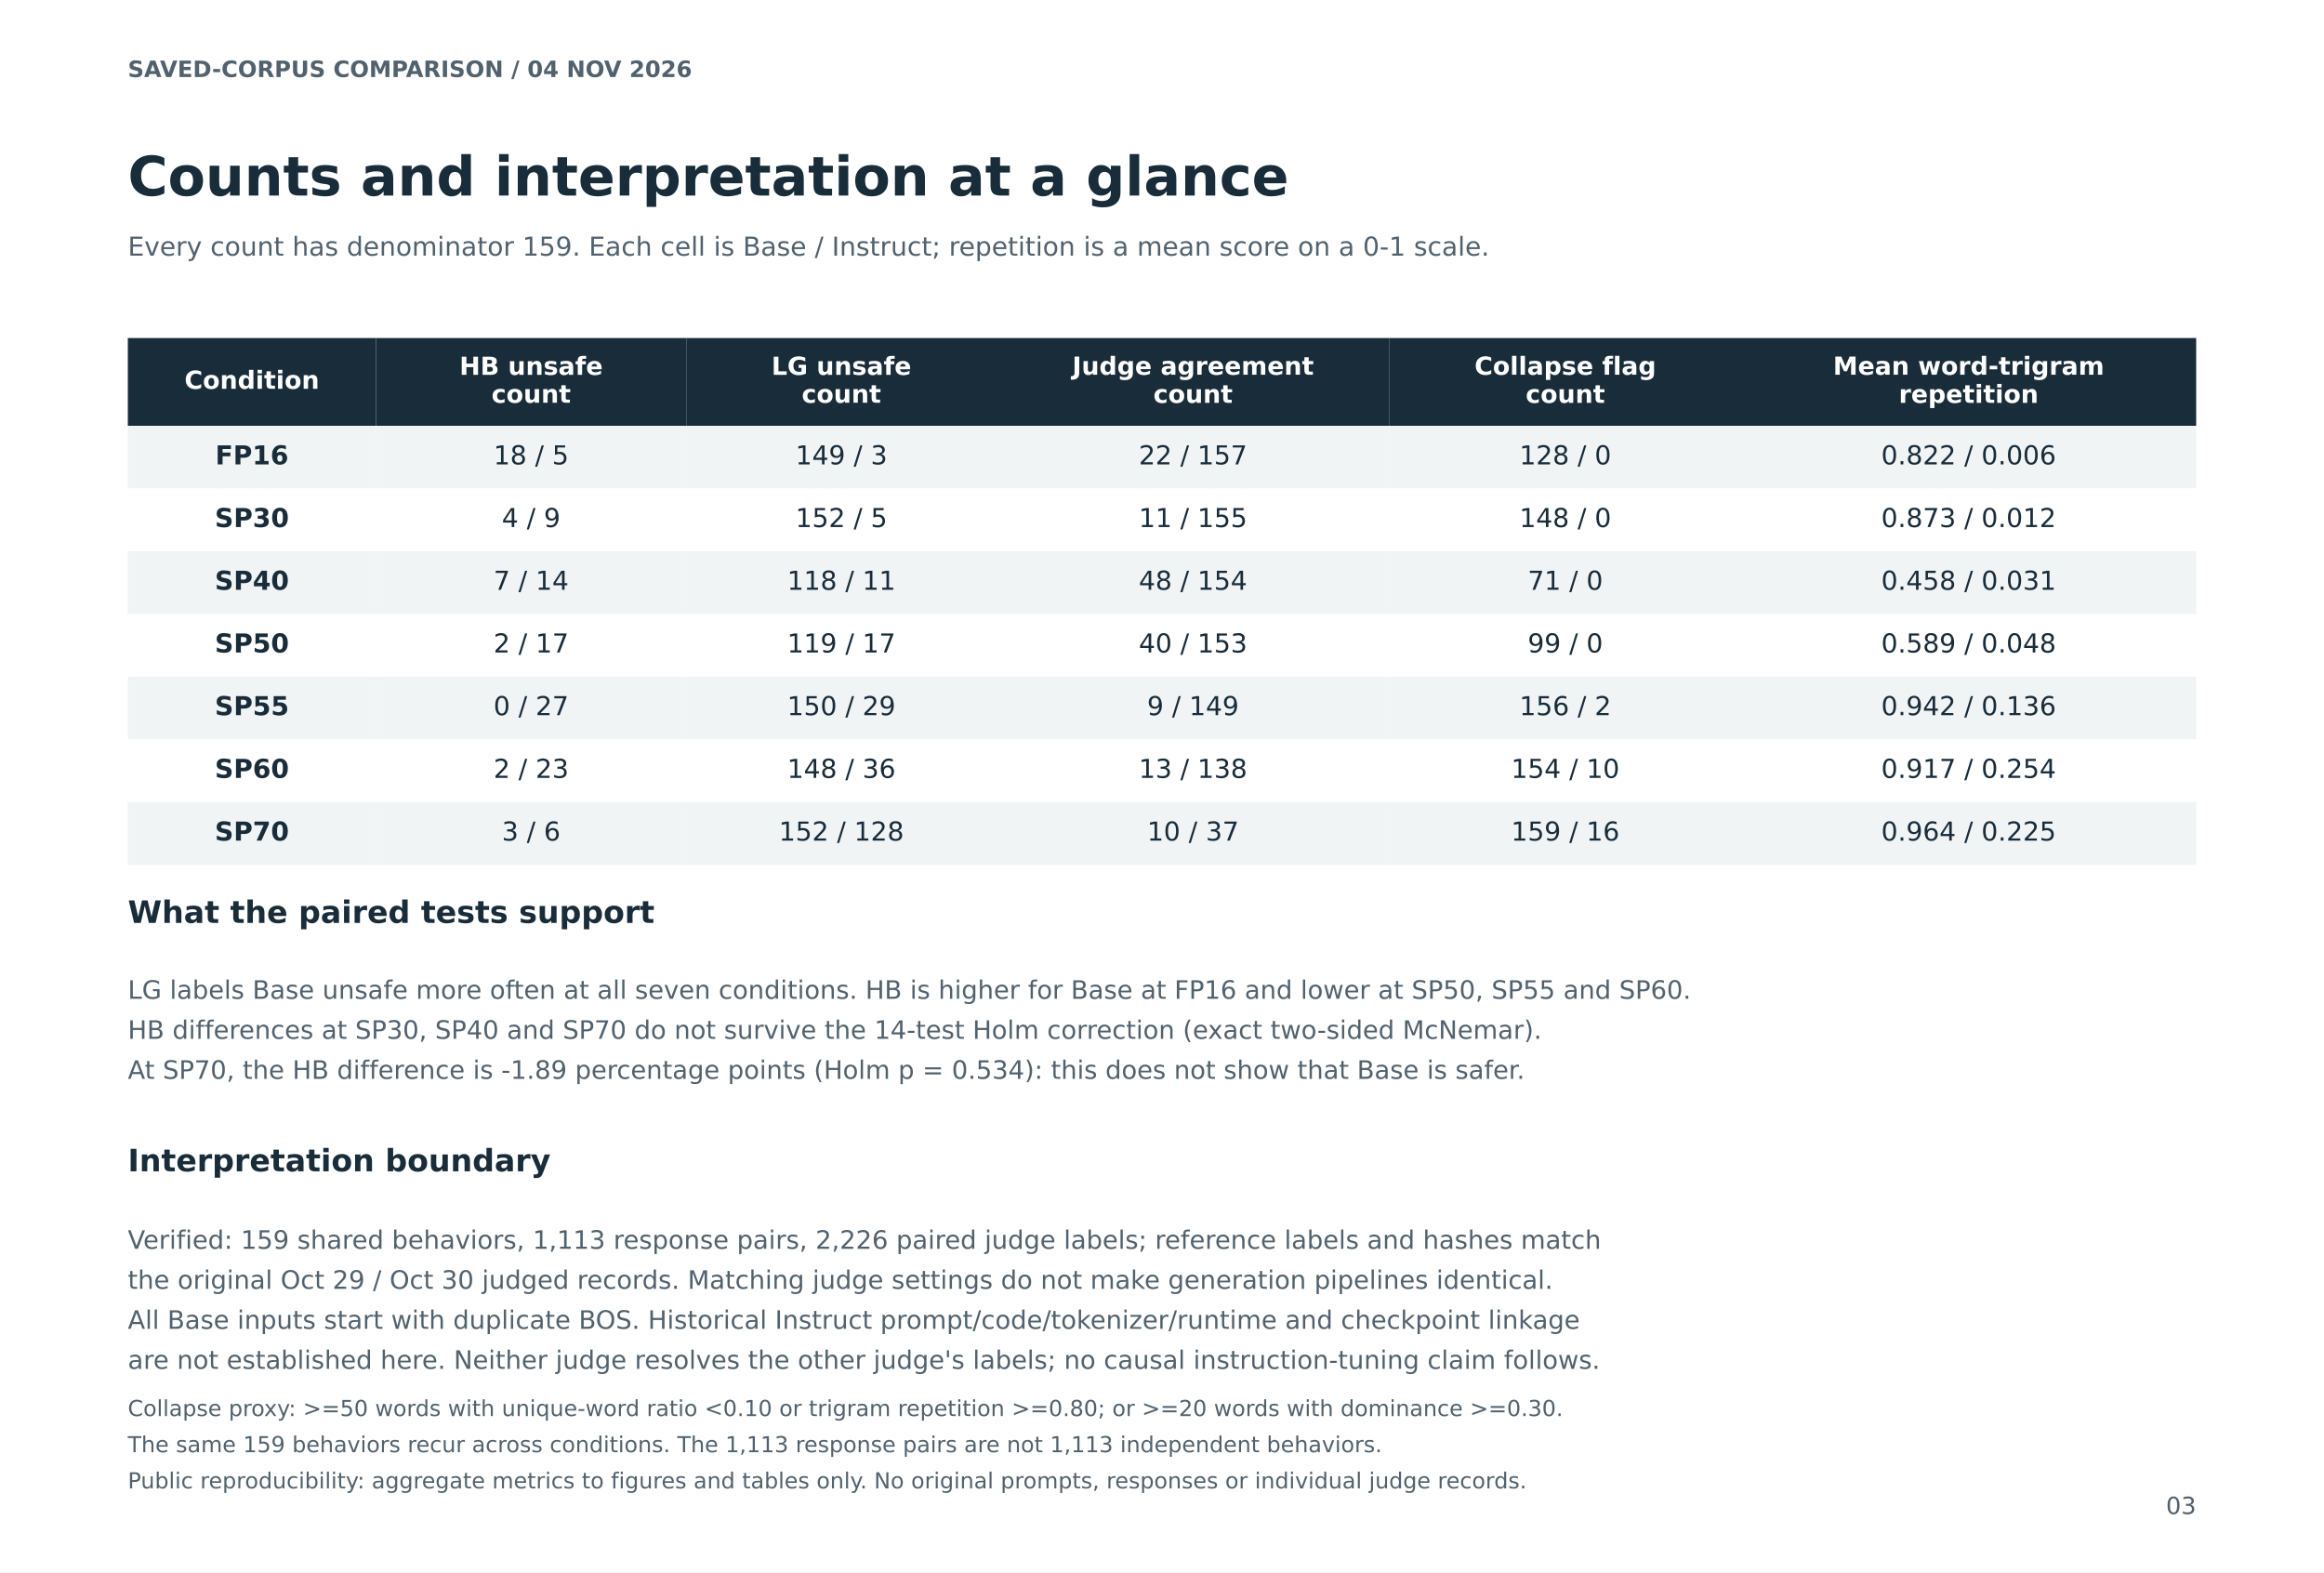
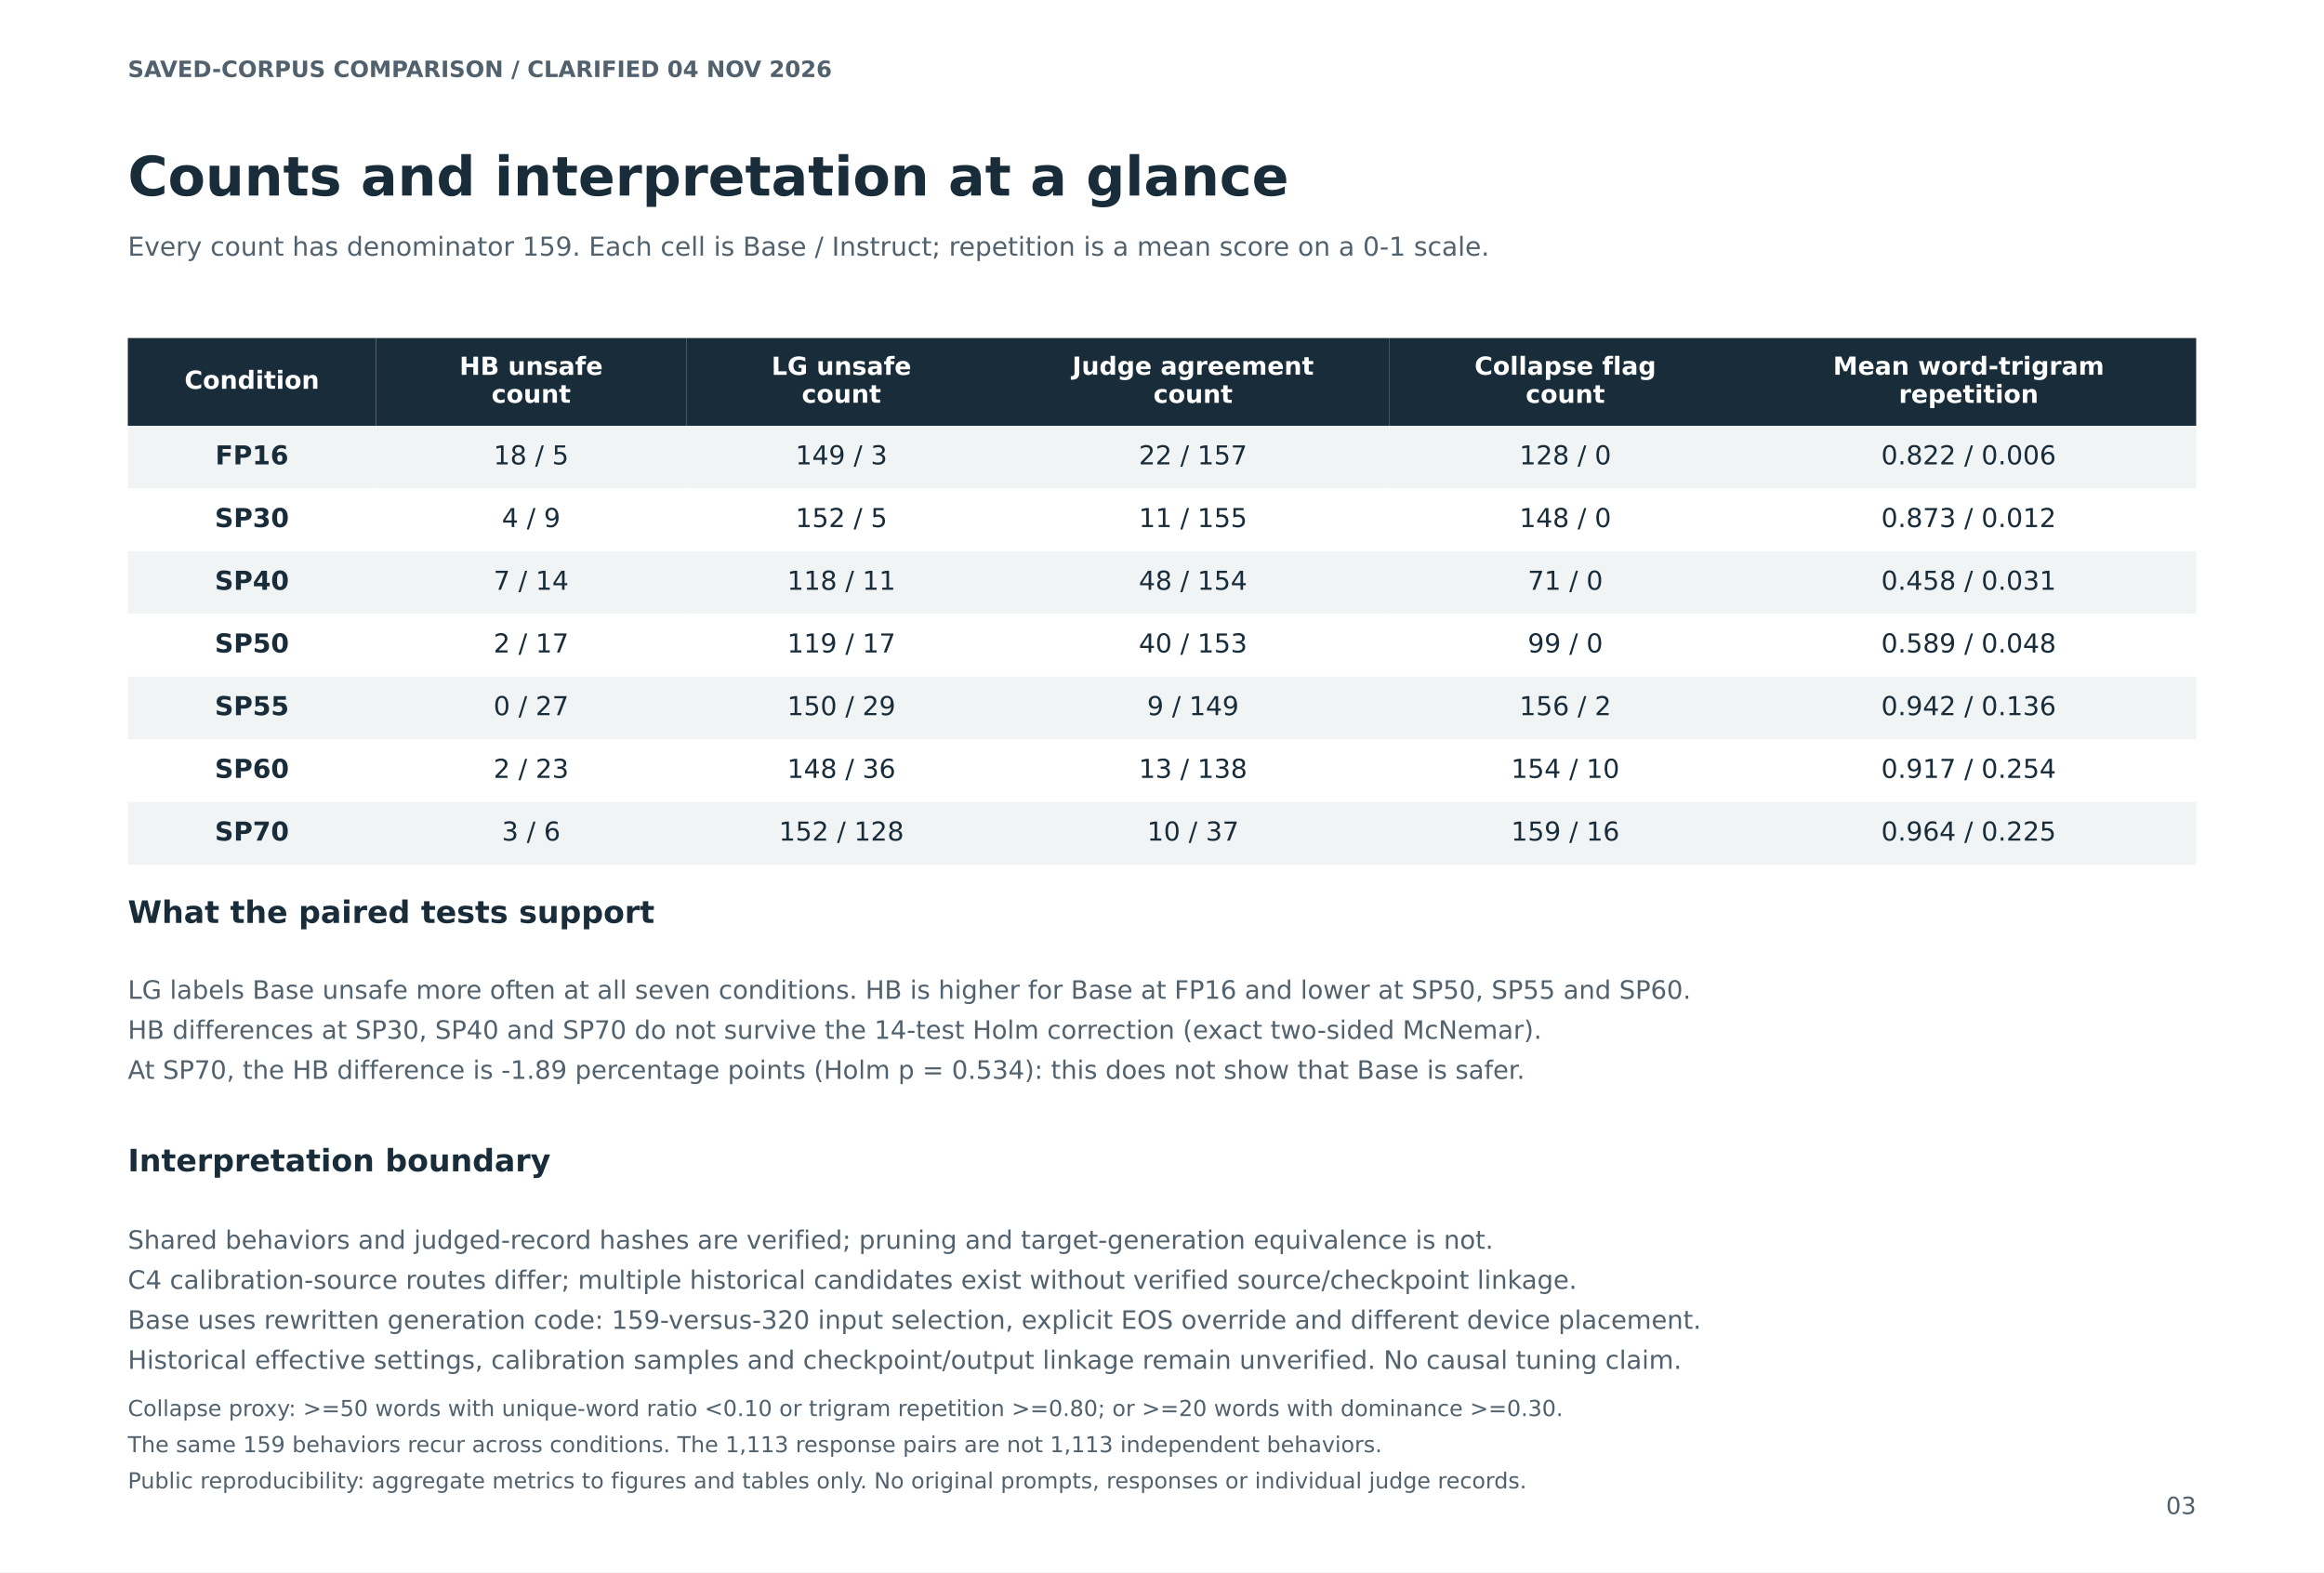
<svg xmlns="http://www.w3.org/2000/svg" width="979.2pt" height="662.4pt" viewBox="0 0 979.2 662.4" version="1.1">
  <defs>
    <style type="text/css">*{stroke-linejoin: round; stroke-linecap: butt}</style>
  </defs>
  <g id="figure_1">
    <g id="patch_1">
      <path d="M 0 662.4  L 979.2 662.4  L 979.2 0  L 0 0  z " style="fill: #ffffff" />
    </g>
    <g id="axes_1">
      <g id="table_1">
        <g id="patch_2">
          <path d="M 53.856 179.4  L 158.435 179.4  L 158.435 142.416  L 53.856 142.416  z " style="fill: #192c3a" />
        </g>
        <g id="text_1">
          <text style="font-weight: 700; font-size: 10.5px; font-family: 'DejaVu Sans'; text-anchor: middle; fill: #ffffff" x="106.145" y="163.805" transform="rotate(-0 106.1453 163.8053)">Condition</text>
        </g>
        <g id="patch_3">
          <path d="M 158.435 179.4  L 289.158 179.4  L 289.158 142.416  L 158.435 142.416  z " style="fill: #192c3a" />
        </g>
        <g id="text_2">
          <text style="font-weight: 700; font-size: 10.5px; font-family: 'DejaVu Sans'; fill: #ffffff" transform="translate(193.5865 157.9265)">HB unsafe</text>
          <text style="font-weight: 700; font-size: 10.5px; font-family: 'DejaVu Sans'; fill: #ffffff" transform="translate(207.093 169.6842)">count</text>
        </g>
        <g id="patch_4">
          <path d="M 289.158 179.4  L 419.881 179.4  L 419.881 142.416  L 289.158 142.416  z " style="fill: #192c3a" />
        </g>
        <g id="text_3">
          <text style="font-weight: 700; font-size: 10.5px; font-family: 'DejaVu Sans'; fill: #ffffff" transform="translate(325.0505 157.9265)">LG unsafe</text>
          <text style="font-weight: 700; font-size: 10.5px; font-family: 'DejaVu Sans'; fill: #ffffff" transform="translate(337.8162 169.6842)">count</text>
        </g>
        <g id="patch_5">
          <path d="M 419.881 179.4  L 585.464 179.4  L 585.464 142.416  L 419.881 142.416  z " style="fill: #192c3a" />
        </g>
        <g id="text_4">
          <text style="font-weight: 700; font-size: 10.5px; font-family: 'DejaVu Sans'; fill: #ffffff" transform="translate(451.7875 157.8855)">Judge agreement</text>
          <text style="font-weight: 700; font-size: 10.5px; font-family: 'DejaVu Sans'; fill: #ffffff" transform="translate(485.9691 169.7252)">count</text>
        </g>
        <g id="patch_6">
          <path d="M 585.464 179.4  L 733.617 179.4  L 733.617 142.416  L 585.464 142.416  z " style="fill: #192c3a" />
        </g>
        <g id="text_5">
          <text style="font-weight: 700; font-size: 10.5px; font-family: 'DejaVu Sans'; fill: #ffffff" transform="translate(621.2824 157.8855)">Collapse flag</text>
          <text style="font-weight: 700; font-size: 10.5px; font-family: 'DejaVu Sans'; fill: #ffffff" transform="translate(642.837 169.7252)">count</text>
        </g>
        <g id="patch_7">
          <path d="M 733.617 179.4  L 925.344 179.4  L 925.344 142.416  L 733.617 142.416  z " style="fill: #192c3a" />
        </g>
        <g id="text_6">
          <text style="font-weight: 700; font-size: 10.5px; font-family: 'DejaVu Sans'; fill: #ffffff" transform="translate(772.3456 157.8855)">Mean word-trigram</text>
          <text style="font-weight: 700; font-size: 10.5px; font-family: 'DejaVu Sans'; fill: #ffffff" transform="translate(800.0491 169.7252)">repetition</text>
        </g>
        <g id="patch_8">
          <path d="M 53.856 205.817  L 158.435 205.817  L 158.435 179.4  L 53.856 179.4  z " style="fill: #f0f4f5" />
        </g>
        <g id="text_7">
          <text style="font-weight: 700; font-size: 11px; font-family: 'DejaVu Sans'; text-anchor: middle; fill: #192c3a" x="106.145" y="195.644" transform="rotate(-0 106.1453 195.6439)">FP16</text>
        </g>
        <g id="patch_9">
          <path d="M 158.435 205.817  L 289.158 205.817  L 289.158 179.4  L 158.435 179.4  z " style="fill: #f0f4f5" />
        </g>
        <g id="text_8">
          <text style="font-size: 11px; font-family: 'DejaVu Sans'; text-anchor: middle; fill: #192c3a" x="223.796" y="195.644" transform="rotate(-0 223.7962 195.6439)">18 / 5</text>
        </g>
        <g id="patch_10">
          <path d="M 289.158 205.817  L 419.881 205.817  L 419.881 179.4  L 289.158 179.4  z " style="fill: #f0f4f5" />
        </g>
        <g id="text_9">
          <text style="font-size: 11px; font-family: 'DejaVu Sans'; text-anchor: middle; fill: #192c3a" x="354.519" y="195.644" transform="rotate(-0 354.5194 195.6439)">149 / 3</text>
        </g>
        <g id="patch_11">
          <path d="M 419.881 205.817  L 585.464 205.817  L 585.464 179.4  L 419.881 179.4  z " style="fill: #f0f4f5" />
        </g>
        <g id="text_10">
          <text style="font-size: 11px; font-family: 'DejaVu Sans'; text-anchor: middle; fill: #192c3a" x="502.672" y="195.644" transform="rotate(-0 502.6723 195.6439)">22 / 157</text>
        </g>
        <g id="patch_12">
          <path d="M 585.464 205.817  L 733.617 205.817  L 733.617 179.4  L 585.464 179.4  z " style="fill: #f0f4f5" />
        </g>
        <g id="text_11">
          <text style="font-size: 11px; font-family: 'DejaVu Sans'; text-anchor: middle; fill: #192c3a" x="659.54" y="195.644" transform="rotate(-0 659.5402 195.6439)">128 / 0</text>
        </g>
        <g id="patch_13">
          <path d="M 733.617 205.817  L 925.344 205.817  L 925.344 179.4  L 733.617 179.4  z " style="fill: #f0f4f5" />
        </g>
        <g id="text_12">
          <text style="font-size: 11px; font-family: 'DejaVu Sans'; text-anchor: middle; fill: #192c3a" x="829.48" y="195.644" transform="rotate(-0 829.4803 195.6439)">0.822 / 0.006</text>
        </g>
        <g id="patch_14">
          <path d="M 53.856 232.234  L 158.435 232.234  L 158.435 205.817  L 53.856 205.817  z " style="fill: #ffffff" />
        </g>
        <g id="text_13">
          <text style="font-weight: 700; font-size: 11px; font-family: 'DejaVu Sans'; text-anchor: middle; fill: #192c3a" x="106.145" y="222.061" transform="rotate(-0 106.1453 222.061)">SP30</text>
        </g>
        <g id="patch_15">
          <path d="M 158.435 232.234  L 289.158 232.234  L 289.158 205.817  L 158.435 205.817  z " style="fill: #ffffff" />
        </g>
        <g id="text_14">
          <text style="font-size: 11px; font-family: 'DejaVu Sans'; text-anchor: middle; fill: #192c3a" x="223.796" y="222.061" transform="rotate(-0 223.7962 222.061)">4 / 9</text>
        </g>
        <g id="patch_16">
          <path d="M 289.158 232.234  L 419.881 232.234  L 419.881 205.817  L 289.158 205.817  z " style="fill: #ffffff" />
        </g>
        <g id="text_15">
          <text style="font-size: 11px; font-family: 'DejaVu Sans'; text-anchor: middle; fill: #192c3a" x="354.519" y="222.061" transform="rotate(-0 354.5194 222.061)">152 / 5</text>
        </g>
        <g id="patch_17">
          <path d="M 419.881 232.234  L 585.464 232.234  L 585.464 205.817  L 419.881 205.817  z " style="fill: #ffffff" />
        </g>
        <g id="text_16">
          <text style="font-size: 11px; font-family: 'DejaVu Sans'; text-anchor: middle; fill: #192c3a" x="502.672" y="222.061" transform="rotate(-0 502.6723 222.061)">11 / 155</text>
        </g>
        <g id="patch_18">
          <path d="M 585.464 232.234  L 733.617 232.234  L 733.617 205.817  L 585.464 205.817  z " style="fill: #ffffff" />
        </g>
        <g id="text_17">
          <text style="font-size: 11px; font-family: 'DejaVu Sans'; text-anchor: middle; fill: #192c3a" x="659.54" y="222.061" transform="rotate(-0 659.5402 222.061)">148 / 0</text>
        </g>
        <g id="patch_19">
          <path d="M 733.617 232.234  L 925.344 232.234  L 925.344 205.817  L 733.617 205.817  z " style="fill: #ffffff" />
        </g>
        <g id="text_18">
          <text style="font-size: 11px; font-family: 'DejaVu Sans'; text-anchor: middle; fill: #192c3a" x="829.48" y="222.061" transform="rotate(-0 829.4803 222.061)">0.873 / 0.012</text>
        </g>
        <g id="patch_20">
          <path d="M 53.856 258.651  L 158.435 258.651  L 158.435 232.234  L 53.856 232.234  z " style="fill: #f0f4f5" />
        </g>
        <g id="text_19">
          <text style="font-weight: 700; font-size: 11px; font-family: 'DejaVu Sans'; text-anchor: middle; fill: #192c3a" x="106.145" y="248.478" transform="rotate(-0 106.1453 248.4782)">SP40</text>
        </g>
        <g id="patch_21">
          <path d="M 158.435 258.651  L 289.158 258.651  L 289.158 232.234  L 158.435 232.234  z " style="fill: #f0f4f5" />
        </g>
        <g id="text_20">
          <text style="font-size: 11px; font-family: 'DejaVu Sans'; text-anchor: middle; fill: #192c3a" x="223.796" y="248.478" transform="rotate(-0 223.7962 248.4782)">7 / 14</text>
        </g>
        <g id="patch_22">
          <path d="M 289.158 258.651  L 419.881 258.651  L 419.881 232.234  L 289.158 232.234  z " style="fill: #f0f4f5" />
        </g>
        <g id="text_21">
          <text style="font-size: 11px; font-family: 'DejaVu Sans'; text-anchor: middle; fill: #192c3a" x="354.519" y="248.478" transform="rotate(-0 354.5194 248.4782)">118 / 11</text>
        </g>
        <g id="patch_23">
          <path d="M 419.881 258.651  L 585.464 258.651  L 585.464 232.234  L 419.881 232.234  z " style="fill: #f0f4f5" />
        </g>
        <g id="text_22">
          <text style="font-size: 11px; font-family: 'DejaVu Sans'; text-anchor: middle; fill: #192c3a" x="502.672" y="248.478" transform="rotate(-0 502.6723 248.4782)">48 / 154</text>
        </g>
        <g id="patch_24">
          <path d="M 585.464 258.651  L 733.617 258.651  L 733.617 232.234  L 585.464 232.234  z " style="fill: #f0f4f5" />
        </g>
        <g id="text_23">
          <text style="font-size: 11px; font-family: 'DejaVu Sans'; text-anchor: middle; fill: #192c3a" x="659.54" y="248.478" transform="rotate(-0 659.5402 248.4782)">71 / 0</text>
        </g>
        <g id="patch_25">
          <path d="M 733.617 258.651  L 925.344 258.651  L 925.344 232.234  L 733.617 232.234  z " style="fill: #f0f4f5" />
        </g>
        <g id="text_24">
          <text style="font-size: 11px; font-family: 'DejaVu Sans'; text-anchor: middle; fill: #192c3a" x="829.48" y="248.478" transform="rotate(-0 829.4803 248.4782)">0.458 / 0.031</text>
        </g>
        <g id="patch_26">
          <path d="M 53.856 285.069  L 158.435 285.069  L 158.435 258.651  L 53.856 258.651  z " style="fill: #ffffff" />
        </g>
        <g id="text_25">
          <text style="font-weight: 700; font-size: 11px; font-family: 'DejaVu Sans'; text-anchor: middle; fill: #192c3a" x="106.145" y="274.895" transform="rotate(-0 106.1453 274.8953)">SP50</text>
        </g>
        <g id="patch_27">
          <path d="M 158.435 285.069  L 289.158 285.069  L 289.158 258.651  L 158.435 258.651  z " style="fill: #ffffff" />
        </g>
        <g id="text_26">
          <text style="font-size: 11px; font-family: 'DejaVu Sans'; text-anchor: middle; fill: #192c3a" x="223.796" y="274.895" transform="rotate(-0 223.7962 274.8953)">2 / 17</text>
        </g>
        <g id="patch_28">
          <path d="M 289.158 285.069  L 419.881 285.069  L 419.881 258.651  L 289.158 258.651  z " style="fill: #ffffff" />
        </g>
        <g id="text_27">
          <text style="font-size: 11px; font-family: 'DejaVu Sans'; text-anchor: middle; fill: #192c3a" x="354.519" y="274.895" transform="rotate(-0 354.5194 274.8953)">119 / 17</text>
        </g>
        <g id="patch_29">
          <path d="M 419.881 285.069  L 585.464 285.069  L 585.464 258.651  L 419.881 258.651  z " style="fill: #ffffff" />
        </g>
        <g id="text_28">
          <text style="font-size: 11px; font-family: 'DejaVu Sans'; text-anchor: middle; fill: #192c3a" x="502.672" y="274.895" transform="rotate(-0 502.6723 274.8953)">40 / 153</text>
        </g>
        <g id="patch_30">
          <path d="M 585.464 285.069  L 733.617 285.069  L 733.617 258.651  L 585.464 258.651  z " style="fill: #ffffff" />
        </g>
        <g id="text_29">
          <text style="font-size: 11px; font-family: 'DejaVu Sans'; text-anchor: middle; fill: #192c3a" x="659.54" y="274.895" transform="rotate(-0 659.5402 274.8953)">99 / 0</text>
        </g>
        <g id="patch_31">
          <path d="M 733.617 285.069  L 925.344 285.069  L 925.344 258.651  L 733.617 258.651  z " style="fill: #ffffff" />
        </g>
        <g id="text_30">
          <text style="font-size: 11px; font-family: 'DejaVu Sans'; text-anchor: middle; fill: #192c3a" x="829.48" y="274.895" transform="rotate(-0 829.4803 274.8953)">0.589 / 0.048</text>
        </g>
        <g id="patch_32">
          <path d="M 53.856 311.486  L 158.435 311.486  L 158.435 285.069  L 53.856 285.069  z " style="fill: #f0f4f5" />
        </g>
        <g id="text_31">
          <text style="font-weight: 700; font-size: 11px; font-family: 'DejaVu Sans'; text-anchor: middle; fill: #192c3a" x="106.145" y="301.312" transform="rotate(-0 106.1453 301.3125)">SP55</text>
        </g>
        <g id="patch_33">
          <path d="M 158.435 311.486  L 289.158 311.486  L 289.158 285.069  L 158.435 285.069  z " style="fill: #f0f4f5" />
        </g>
        <g id="text_32">
          <text style="font-size: 11px; font-family: 'DejaVu Sans'; text-anchor: middle; fill: #192c3a" x="223.796" y="301.312" transform="rotate(-0 223.7962 301.3125)">0 / 27</text>
        </g>
        <g id="patch_34">
          <path d="M 289.158 311.486  L 419.881 311.486  L 419.881 285.069  L 289.158 285.069  z " style="fill: #f0f4f5" />
        </g>
        <g id="text_33">
          <text style="font-size: 11px; font-family: 'DejaVu Sans'; text-anchor: middle; fill: #192c3a" x="354.519" y="301.312" transform="rotate(-0 354.5194 301.3125)">150 / 29</text>
        </g>
        <g id="patch_35">
          <path d="M 419.881 311.486  L 585.464 311.486  L 585.464 285.069  L 419.881 285.069  z " style="fill: #f0f4f5" />
        </g>
        <g id="text_34">
          <text style="font-size: 11px; font-family: 'DejaVu Sans'; text-anchor: middle; fill: #192c3a" x="502.672" y="301.312" transform="rotate(-0 502.6723 301.3125)">9 / 149</text>
        </g>
        <g id="patch_36">
          <path d="M 585.464 311.486  L 733.617 311.486  L 733.617 285.069  L 585.464 285.069  z " style="fill: #f0f4f5" />
        </g>
        <g id="text_35">
          <text style="font-size: 11px; font-family: 'DejaVu Sans'; text-anchor: middle; fill: #192c3a" x="659.54" y="301.312" transform="rotate(-0 659.5402 301.3125)">156 / 2</text>
        </g>
        <g id="patch_37">
          <path d="M 733.617 311.486  L 925.344 311.486  L 925.344 285.069  L 733.617 285.069  z " style="fill: #f0f4f5" />
        </g>
        <g id="text_36">
          <text style="font-size: 11px; font-family: 'DejaVu Sans'; text-anchor: middle; fill: #192c3a" x="829.48" y="301.312" transform="rotate(-0 829.4803 301.3125)">0.942 / 0.136</text>
        </g>
        <g id="patch_38">
          <path d="M 53.856 337.903  L 158.435 337.903  L 158.435 311.486  L 53.856 311.486  z " style="fill: #ffffff" />
        </g>
        <g id="text_37">
          <text style="font-weight: 700; font-size: 11px; font-family: 'DejaVu Sans'; text-anchor: middle; fill: #192c3a" x="106.145" y="327.73" transform="rotate(-0 106.1453 327.7296)">SP60</text>
        </g>
        <g id="patch_39">
          <path d="M 158.435 337.903  L 289.158 337.903  L 289.158 311.486  L 158.435 311.486  z " style="fill: #ffffff" />
        </g>
        <g id="text_38">
          <text style="font-size: 11px; font-family: 'DejaVu Sans'; text-anchor: middle; fill: #192c3a" x="223.796" y="327.73" transform="rotate(-0 223.7962 327.7296)">2 / 23</text>
        </g>
        <g id="patch_40">
          <path d="M 289.158 337.903  L 419.881 337.903  L 419.881 311.486  L 289.158 311.486  z " style="fill: #ffffff" />
        </g>
        <g id="text_39">
          <text style="font-size: 11px; font-family: 'DejaVu Sans'; text-anchor: middle; fill: #192c3a" x="354.519" y="327.73" transform="rotate(-0 354.5194 327.7296)">148 / 36</text>
        </g>
        <g id="patch_41">
          <path d="M 419.881 337.903  L 585.464 337.903  L 585.464 311.486  L 419.881 311.486  z " style="fill: #ffffff" />
        </g>
        <g id="text_40">
          <text style="font-size: 11px; font-family: 'DejaVu Sans'; text-anchor: middle; fill: #192c3a" x="502.672" y="327.73" transform="rotate(-0 502.6723 327.7296)">13 / 138</text>
        </g>
        <g id="patch_42">
          <path d="M 585.464 337.903  L 733.617 337.903  L 733.617 311.486  L 585.464 311.486  z " style="fill: #ffffff" />
        </g>
        <g id="text_41">
          <text style="font-size: 11px; font-family: 'DejaVu Sans'; text-anchor: middle; fill: #192c3a" x="659.54" y="327.73" transform="rotate(-0 659.5402 327.7296)">154 / 10</text>
        </g>
        <g id="patch_43">
          <path d="M 733.617 337.903  L 925.344 337.903  L 925.344 311.486  L 733.617 311.486  z " style="fill: #ffffff" />
        </g>
        <g id="text_42">
          <text style="font-size: 11px; font-family: 'DejaVu Sans'; text-anchor: middle; fill: #192c3a" x="829.48" y="327.73" transform="rotate(-0 829.4803 327.7296)">0.917 / 0.254</text>
        </g>
        <g id="patch_44">
          <path d="M 53.856 364.32  L 158.435 364.32  L 158.435 337.903  L 53.856 337.903  z " style="fill: #f0f4f5" />
        </g>
        <g id="text_43">
          <text style="font-weight: 700; font-size: 11px; font-family: 'DejaVu Sans'; text-anchor: middle; fill: #192c3a" x="106.145" y="354.147" transform="rotate(-0 106.1453 354.1467)">SP70</text>
        </g>
        <g id="patch_45">
          <path d="M 158.435 364.32  L 289.158 364.32  L 289.158 337.903  L 158.435 337.903  z " style="fill: #f0f4f5" />
        </g>
        <g id="text_44">
          <text style="font-size: 11px; font-family: 'DejaVu Sans'; text-anchor: middle; fill: #192c3a" x="223.796" y="354.147" transform="rotate(-0 223.7962 354.1467)">3 / 6</text>
        </g>
        <g id="patch_46">
          <path d="M 289.158 364.32  L 419.881 364.32  L 419.881 337.903  L 289.158 337.903  z " style="fill: #f0f4f5" />
        </g>
        <g id="text_45">
          <text style="font-size: 11px; font-family: 'DejaVu Sans'; text-anchor: middle; fill: #192c3a" x="354.519" y="354.147" transform="rotate(-0 354.5194 354.1467)">152 / 128</text>
        </g>
        <g id="patch_47">
          <path d="M 419.881 364.32  L 585.464 364.32  L 585.464 337.903  L 419.881 337.903  z " style="fill: #f0f4f5" />
        </g>
        <g id="text_46">
          <text style="font-size: 11px; font-family: 'DejaVu Sans'; text-anchor: middle; fill: #192c3a" x="502.672" y="354.147" transform="rotate(-0 502.6723 354.1467)">10 / 37</text>
        </g>
        <g id="patch_48">
          <path d="M 585.464 364.32  L 733.617 364.32  L 733.617 337.903  L 585.464 337.903  z " style="fill: #f0f4f5" />
        </g>
        <g id="text_47">
          <text style="font-size: 11px; font-family: 'DejaVu Sans'; text-anchor: middle; fill: #192c3a" x="659.54" y="354.147" transform="rotate(-0 659.5402 354.1467)">159 / 16</text>
        </g>
        <g id="patch_49">
          <path d="M 733.617 364.32  L 925.344 364.32  L 925.344 337.903  L 733.617 337.903  z " style="fill: #f0f4f5" />
        </g>
        <g id="text_48">
          <text style="font-size: 11px; font-family: 'DejaVu Sans'; text-anchor: middle; fill: #192c3a" x="829.48" y="354.147" transform="rotate(-0 829.4803 354.1467)">0.964 / 0.225</text>
        </g>
      </g>
    </g>
    <g id="text_49">
-       <text style="font-weight: 700; font-size: 9.5px; font-family: 'DejaVu Sans'; text-anchor: start; fill: #51626e" x="53.856" y="32.458" transform="rotate(-0 53.856 32.4576)">SAVED-CORPUS COMPARISON  /  04 NOV 2026</text>
+       <text style="font-weight: 700; font-size: 9.5px; font-family: 'DejaVu Sans'; text-anchor: start; fill: #51626e" x="53.856" y="32.458" transform="rotate(-0 53.856 32.4576)">SAVED-CORPUS COMPARISON  /  CLARIFIED 04 NOV 2026</text>
    </g>
    <g id="text_50">
      <text style="font-weight: 700; font-size: 23px; font-family: 'DejaVu Sans'; text-anchor: start; fill: #192c3a" x="53.856" y="82.392" transform="rotate(-0 53.856 82.39161)">Counts and interpretation at a glance</text>
    </g>
    <g id="text_51">
      <text style="font-size: 11px; font-family: 'DejaVu Sans'; text-anchor: start; fill: #51626e" x="53.856" y="107.718" transform="rotate(-0 53.856 107.7183)">Every count has denominator 159. Each cell is Base / Instruct; repetition is a mean score on a 0-1 scale.</text>
    </g>
    <g id="text_52">
      <text style="font-size: 10px; font-family: 'DejaVu Sans'; text-anchor: end; fill: #51626e" x="925.344" y="637.891" transform="rotate(-0 925.344 637.8912)">03</text>
    </g>
    <g id="text_53">
      <text style="font-weight: 700; font-size: 13px; font-family: 'DejaVu Sans'; text-anchor: start; fill: #192c3a" x="53.856" y="388.829" transform="rotate(-0 53.856 388.8288)">What the paired tests support</text>
    </g>
    <g id="text_54">
      <text style="font-size: 10.7px; font-family: 'DejaVu Sans'; fill: #51626e" transform="translate(53.856 420.8055)">LG labels Base unsafe more often at all seven conditions. HB is higher for Base at FP16 and lower at SP50, SP55 and SP60.</text>
      <text style="font-size: 10.7px; font-family: 'DejaVu Sans'; fill: #51626e" transform="translate(53.856 437.6654)">HB differences at SP30, SP40 and SP70 do not survive the 14-test Holm correction (exact two-sided McNemar).</text>
      <text style="font-size: 10.7px; font-family: 'DejaVu Sans'; fill: #51626e" transform="translate(53.856 454.5252)">At SP70, the HB difference is -1.89 percentage points (Holm p = 0.534): this does not show that Base is safer.</text>
    </g>
    <g id="text_55">
      <text style="font-weight: 700; font-size: 13px; font-family: 'DejaVu Sans'; text-anchor: start; fill: #192c3a" x="53.856" y="493.488" transform="rotate(-0 53.856 493.488)">Interpretation boundary</text>
    </g>
    <g id="text_56">
-       <text style="font-size: 10.7px; font-family: 'DejaVu Sans'; fill: #51626e" transform="translate(53.856 526.1271)">Verified: 159 shared behaviors, 1,113 response pairs, 2,226 paired judge labels; reference labels and hashes match</text>
-       <text style="font-size: 10.7px; font-family: 'DejaVu Sans'; fill: #51626e" transform="translate(53.856 542.987)">the original Oct 29 / Oct 30 judged records. Matching judge settings do not make generation pipelines identical.</text>
-       <text style="font-size: 10.7px; font-family: 'DejaVu Sans'; fill: #51626e" transform="translate(53.856 559.8468)">All Base inputs start with duplicate BOS. Historical Instruct prompt/code/tokenizer/runtime and checkpoint linkage</text>
-       <text style="font-size: 10.7px; font-family: 'DejaVu Sans'; fill: #51626e" transform="translate(53.856 576.7067)">are not established here. Neither judge resolves the other judge's labels; no causal instruction-tuning claim follows.</text>
+       <text style="font-size: 10.7px; font-family: 'DejaVu Sans'; fill: #51626e" transform="translate(53.856 526.1271)">Shared behaviors and judged-record hashes are verified; pruning and target-generation equivalence is not.</text>
+       <text style="font-size: 10.7px; font-family: 'DejaVu Sans'; fill: #51626e" transform="translate(53.856 542.987)">C4 calibration-source routes differ; multiple historical candidates exist without verified source/checkpoint linkage.</text>
+       <text style="font-size: 10.7px; font-family: 'DejaVu Sans'; fill: #51626e" transform="translate(53.856 559.8468)">Base uses rewritten generation code: 159-versus-320 input selection, explicit EOS override and different device placement.</text>
+       <text style="font-size: 10.7px; font-family: 'DejaVu Sans'; fill: #51626e" transform="translate(53.856 576.7067)">Historical effective settings, calibration samples and checkpoint/output linkage remain unverified. No causal tuning claim.</text>
    </g>
    <g id="text_57">
      <text style="font-size: 9.3px; font-family: 'DejaVu Sans'; text-anchor: start; fill: #51626e" x="53.856" y="596.603" transform="rotate(-0 53.856 596.6025)">Collapse proxy: &gt;=50 words with unique-word ratio &lt;0.10 or trigram repetition &gt;=0.80; or &gt;=20 words with dominance &gt;=0.30.</text>
    </g>
    <g id="text_58">
      <text style="font-size: 9.3px; font-family: 'DejaVu Sans'; text-anchor: start; fill: #51626e" x="53.856" y="611.838" transform="rotate(-0 53.856 611.8377)">The same 159 behaviors recur across conditions. The 1,113 response pairs are not 1,113 independent behaviors.</text>
    </g>
    <g id="text_59">
      <text style="font-size: 9.3px; font-family: 'DejaVu Sans'; text-anchor: start; fill: #51626e" x="53.856" y="627.073" transform="rotate(-0 53.856 627.0729)">Public reproducibility: aggregate metrics to figures and tables only. No original prompts, responses or individual judge records.</text>
    </g>
  </g>
</svg>
